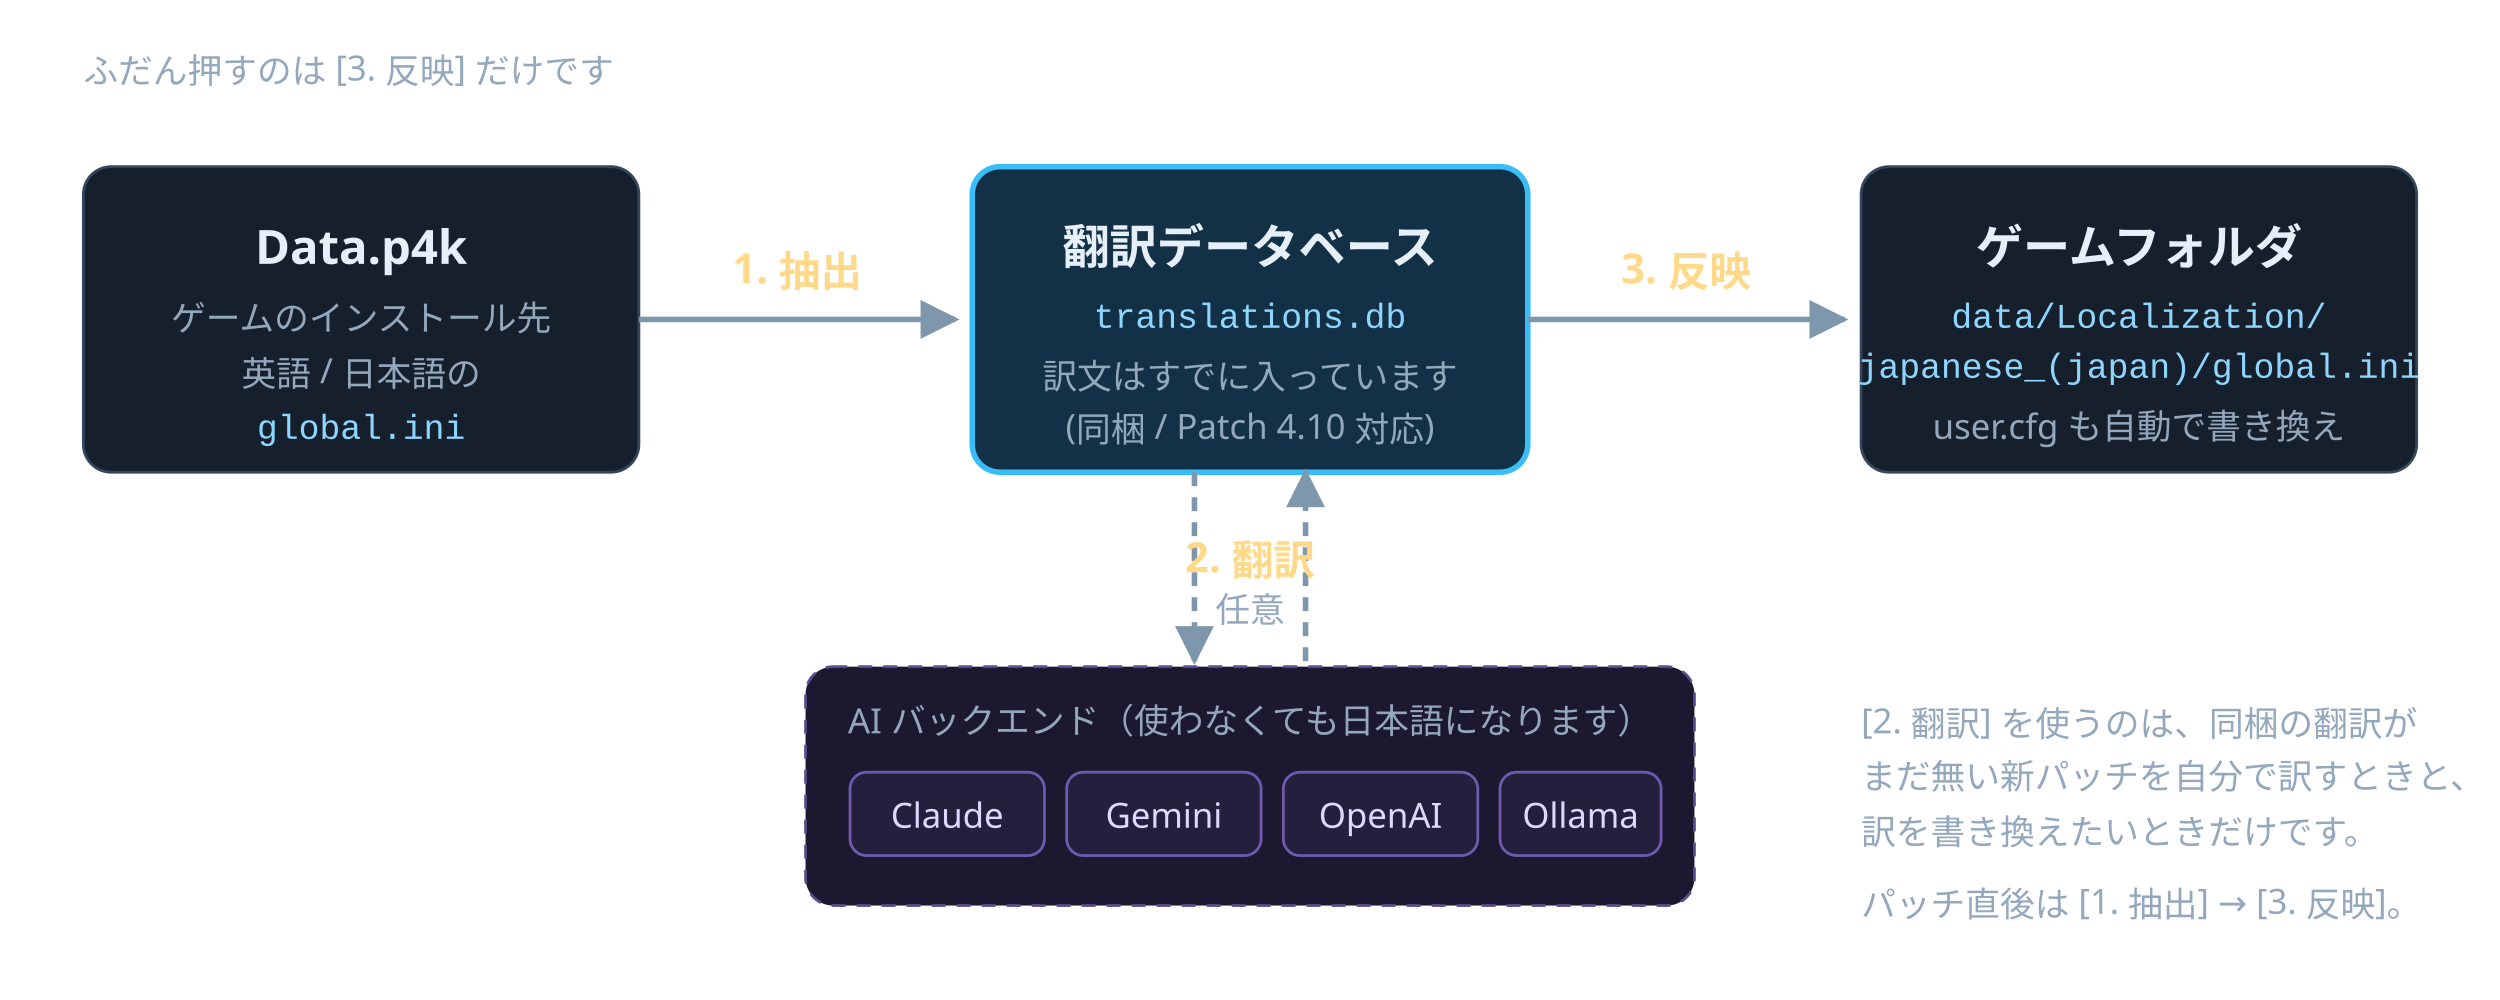
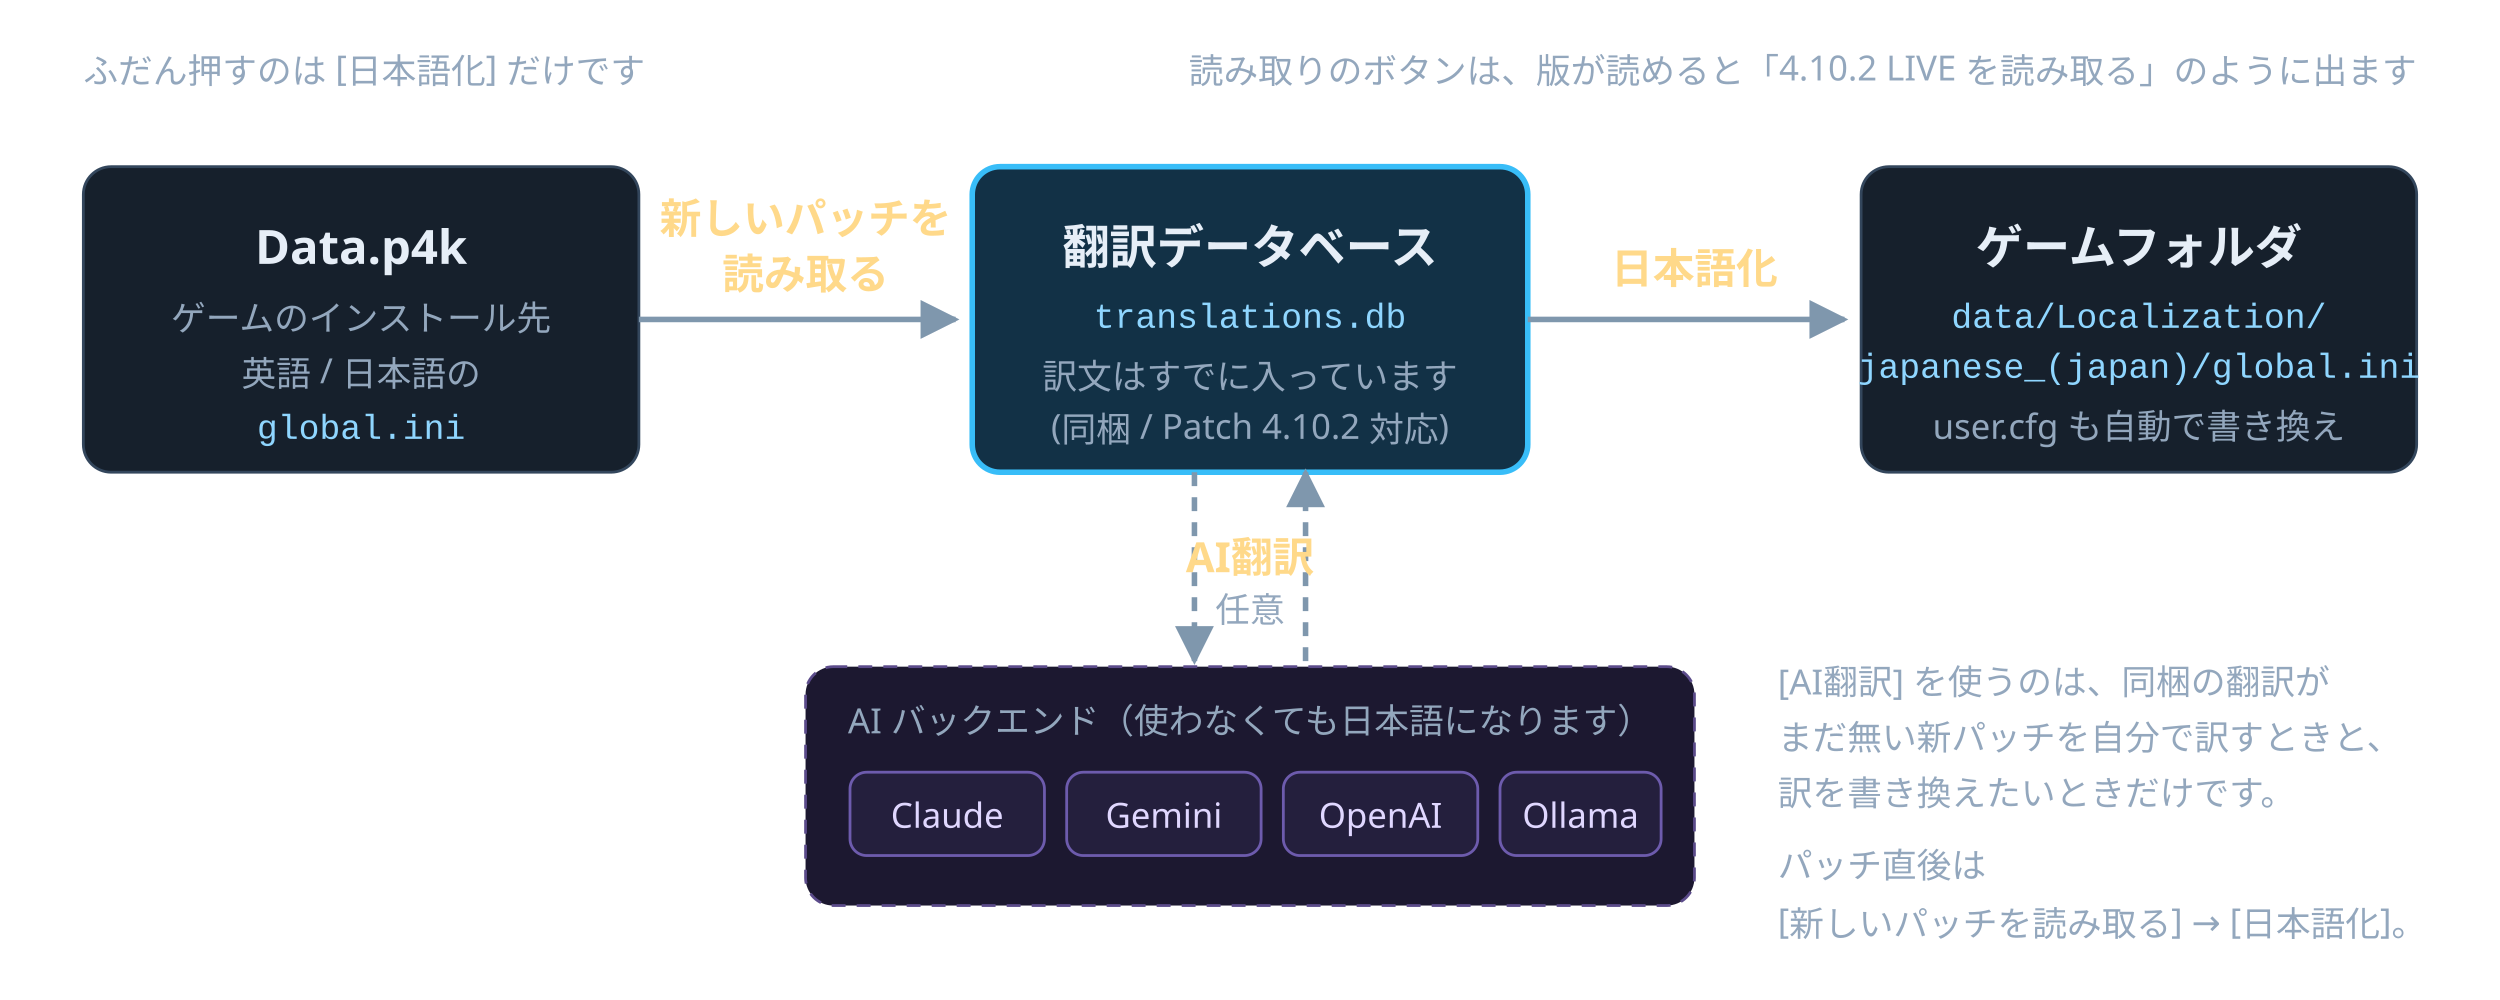
<svg xmlns="http://www.w3.org/2000/svg" viewBox="0 0 900 360" width="900" height="360" role="img" aria-labelledby="t d">
  <style>
    .f  { font-family: "Segoe UI","Yu Gothic UI",Meiryo,sans-serif; }
    .ti { font-size: 17px; fill: #e6eef7; font-weight: 600; }
    .sm { font-size: 12.5px; fill: #93a7bd; }
    .st { font-size: 15px; fill: #ffd98a; font-weight: 600; }
    .mono { font-family: Consolas,"Courier New",monospace; font-size: 12.5px; fill: #8fd6ff; }
  </style>
  <defs>
    <marker id="ar" viewBox="0 0 10 10" refX="9" refY="5" markerWidth="7" markerHeight="7" orient="auto-start-reverse">
      <path d="M0 0 L10 5 L0 10 z" fill="#7f97ad" />
    </marker>
  </defs>
  <rect x="30" y="60" width="200" height="110" rx="10" fill="#16202c" stroke="#33465c" />
  <text class="f ti" x="130" y="95" text-anchor="middle">Data.p4k</text>
  <text class="f sm" x="130" y="119" text-anchor="middle">ゲームのインストール先</text>
  <text class="f sm" x="130" y="139" text-anchor="middle">英語 / 日本語の</text>
  <text class="f mono" x="130" y="158" text-anchor="middle">global.ini</text>
  <rect x="350" y="60" width="200" height="110" rx="10" fill="#123146" stroke="#38bdf8" stroke-width="2" />
  <text class="f ti" x="450" y="95" text-anchor="middle" fill="#bfe6ff">翻訳データベース</text>
  <text class="f mono" x="450" y="118" text-anchor="middle">translations.db</text>
  <text class="f sm" x="450" y="140" text-anchor="middle">訳文はすでに入っています</text>
-   <text class="f sm" x="450" y="158" text-anchor="middle">(同梱 / Patch 4.10 対応)</text>
+   <text class="f sm" x="450" y="158" text-anchor="middle">(同梱 / Patch 4.10.2 対応)</text>
  <rect x="670" y="60" width="200" height="110" rx="10" fill="#16202c" stroke="#33465c" />
  <text class="f ti" x="770" y="95" text-anchor="middle">ゲームフォルダ</text>
  <text class="f mono" x="770" y="118" text-anchor="middle">data/Localization/</text>
  <text class="f mono" x="770" y="136" text-anchor="middle">japanese_(japan)/global.ini</text>
  <text class="f sm" x="770" y="158" text-anchor="middle">user.cfg も自動で書き換え</text>
  <line x1="230" y1="115" x2="344" y2="115" stroke="#7f97ad" stroke-width="2" marker-end="url(#ar)" />
-   <text class="f st" x="287" y="102" text-anchor="middle">1. 抽出</text>
+   <text class="f st" x="290" y="84" text-anchor="middle">新しいパッチを</text>
+   <text class="f st" x="290" y="104" text-anchor="middle">読み取る</text>
  <line x1="550" y1="115" x2="664" y2="115" stroke="#7f97ad" stroke-width="2" marker-end="url(#ar)" />
-   <text class="f st" x="607" y="102" text-anchor="middle">3. 反映</text>
+   <text class="f st" x="610" y="102" text-anchor="middle">日本語化</text>
  <line x1="430" y1="170" x2="430" y2="238" stroke="#7f97ad" stroke-width="2" stroke-dasharray="5 4" marker-end="url(#ar)" />
  <line x1="470" y1="238" x2="470" y2="170" stroke="#7f97ad" stroke-width="2" stroke-dasharray="5 4" marker-end="url(#ar)" />
-   <text class="f st" x="450" y="206" text-anchor="middle" fill="#93a7bd">2. 翻訳</text>
+   <text class="f st" x="450" y="206" text-anchor="middle" fill="#93a7bd">AI翻訳</text>
  <text class="f sm" x="450" y="224" text-anchor="middle">任意</text>
  <rect x="290" y="240" width="320" height="86" rx="10" fill="#1c1830" stroke="#5b4b8a" stroke-dasharray="5 4" />
  <text class="f sm" x="450" y="264" text-anchor="middle" fill="#cfc2f5">AI バックエンド（使わなくても日本語になります）</text>
  <g class="f sm">
    <rect x="306" y="278" width="70" height="30" rx="6" fill="#241f3d" stroke="#6d5bad" />
    <text x="341" y="298" text-anchor="middle" fill="#e0d7ff">Claude</text>
    <rect x="384" y="278" width="70" height="30" rx="6" fill="#241f3d" stroke="#6d5bad" />
    <text x="419" y="298" text-anchor="middle" fill="#e0d7ff">Gemini</text>
    <rect x="462" y="278" width="70" height="30" rx="6" fill="#241f3d" stroke="#6d5bad" />
    <text x="497" y="298" text-anchor="middle" fill="#e0d7ff">OpenAI</text>
    <rect x="540" y="278" width="58" height="30" rx="6" fill="#241f3d" stroke="#6d5bad" />
    <text x="569" y="298" text-anchor="middle" fill="#e0d7ff">Ollama</text>
  </g>
-   <text class="f sm" x="670" y="264">[2. 翻訳] を使うのは、同梱の翻訳が</text>
-   <text class="f sm" x="670" y="284">まだ無い新パッチを自分で訳すときと、</text>
-   <text class="f sm" x="670" y="304">訳を書き換えたいときだけです。</text>
-   <text class="f sm" x="670" y="330" fill="#ffd98a">パッチ直後は [1. 抽出] → [3. 反映]。</text>
-   <text class="f sm" x="30" y="30">ふだん押すのは [3. 反映] だけです</text>
+   <text class="f sm" x="640" y="250">[AI翻訳] を使うのは、同梱の翻訳が</text>
+   <text class="f sm" x="640" y="270">まだ無い新パッチを自分で訳すときと、</text>
+   <text class="f sm" x="640" y="290">訳を書き換えたいときだけです。</text>
+   <text class="f sm" x="640" y="316" fill="#ffd98a">パッチ直後は</text>
+   <text class="f sm" x="640" y="336" fill="#ffd98a">[新しいパッチを読み取る] → [日本語化]。</text>
+   <text class="f sm" x="30" y="30">ふだん押すのは [日本語化] だけです</text>
+   <text class="f sm" x="870" y="30" text-anchor="end">読み取りのボタンは、版が読めると「4.10.2 LIVE を読み取る」のように出ます</text>
</svg>
